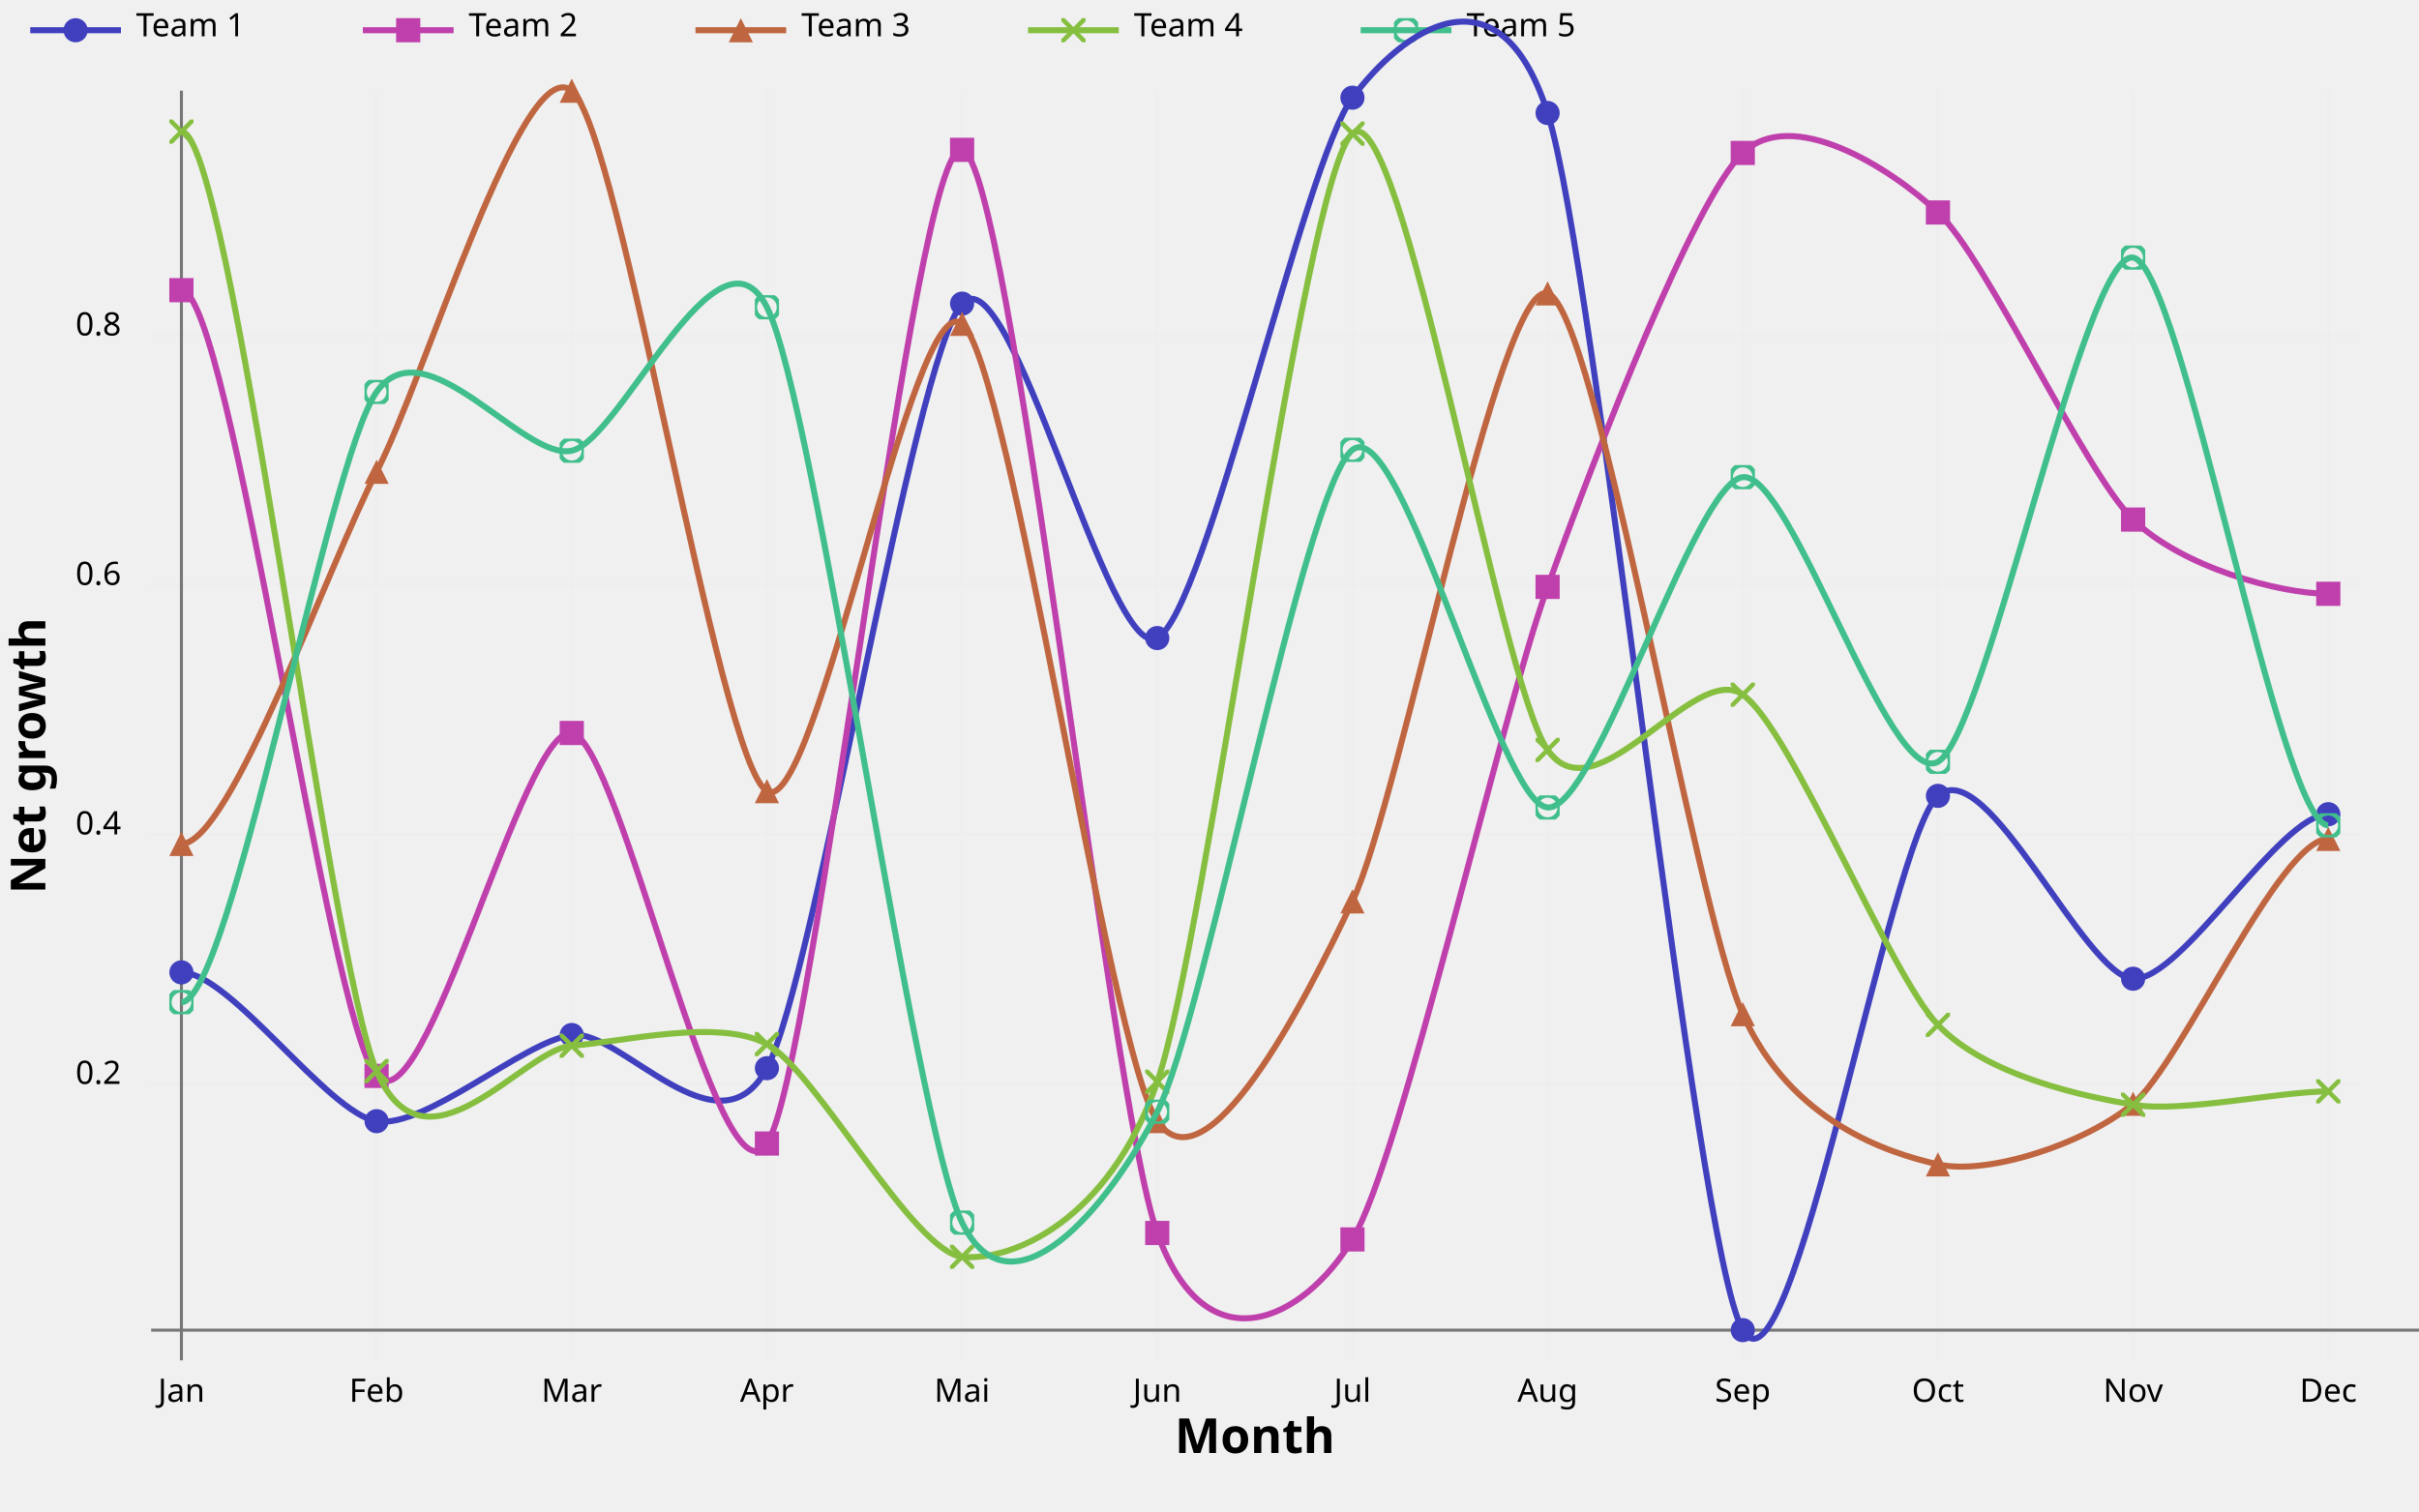
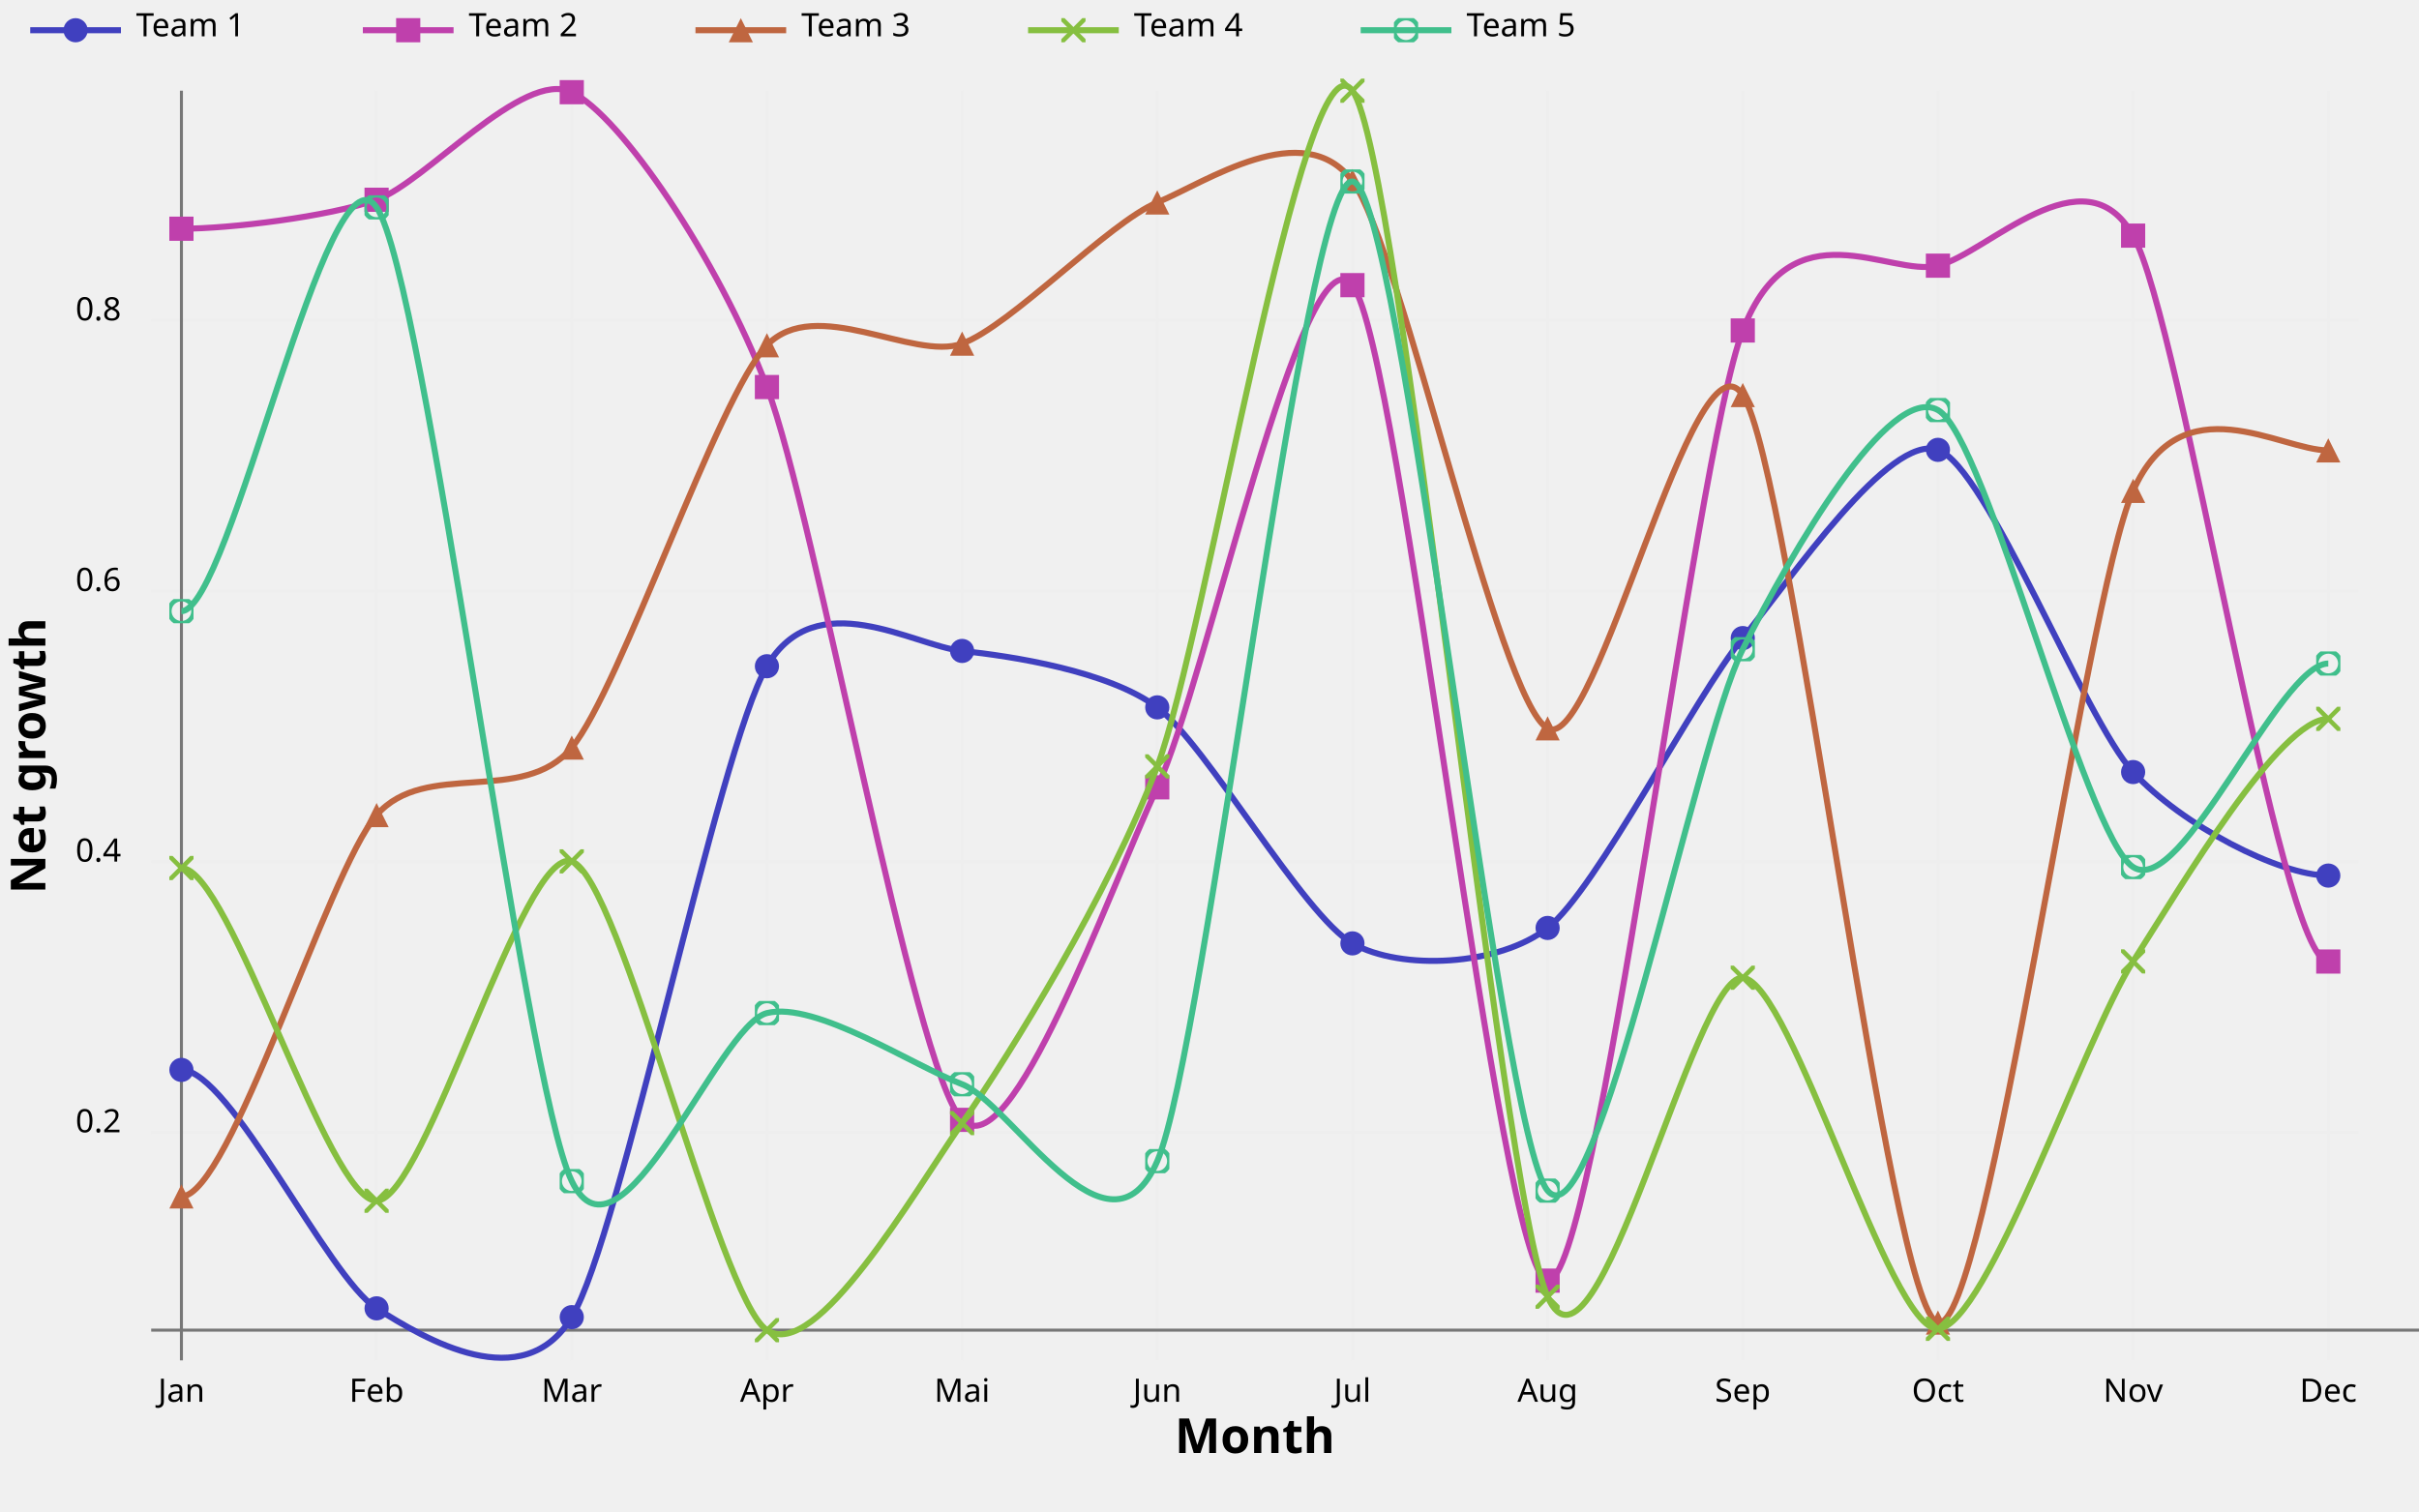
<svg xmlns="http://www.w3.org/2000/svg" varsion="1.1" width="800" height="500">
-   <style>text { font-size: 8pt; font-family: sans-serif }  .axislegend { font-size: 12pt; font-weight: bold } .hovercircle {z-index:0; cursor:pointer; } .value {z-index: 1; display:none; background-color: #fff; opacity: 0.7; } .hovercircle:hover + .value { display:block; }</style>
+   <style>text { font-size: 8pt; font-family: sans-serif }  .axislegend { font-size: 12pt; font-weight: bold } .hovercircle {z-index:0; cursor:pointer; } .value {z-index: 1; display:none; background-color: #fff; opacity: 0.7; } .hovercircle:hover + .value, .value:hover { display:block; }</style>
  <defs>
    <marker id="dot0" viewBox="0 0 8 8" refX="4" refY="4" markerWidth="4" markerHeight="4">
      <circle cx="4" cy="4" r="4" fill="#4040BF" />
    </marker>
    <marker id="dot1" viewBox="0 0 8 8" refX="4" refY="4" markerWidth="4" markerHeight="4">
      <rect x="0" y="0" width="8" height="10" fill="#BF40AC" />
    </marker>
    <marker id="dot2" viewBox="0 0 8 8" refX="4" refY="4" markerWidth="4" markerHeight="4">
      <polygon points="0,8 4,0 8,8" fill="#BF6640" />
    </marker>
    <marker id="dot3" viewBox="0 0 8 8" refX="4" refY="4" markerWidth="4" markerHeight="4">
      <line x1="0" y1="0" x2="8" y2="8" stroke="#86BF40" stroke-width="1.5" />
      <line x1="0" y1="8" x2="8" y2="0" stroke="#86BF40" stroke-width="1.5" />
    </marker>
    <marker id="dot4" viewBox="0 0 8 8" refX="4" refY="4" markerWidth="4" markerHeight="4">
      <circle cx="4" cy="4" r="4" stroke="#40BF8C" stroke-width="1.5" fill="none" />
    </marker>
  </defs>
  <polyline points="10,10 25,10 40,10" fill="none" stroke="#4040BF" stroke-width="2" marker-mid="url(#dot0)" />
  <text x="45" y="12" alignment-baseline="middle">Team 1</text>
  <polyline points="120,10 135,10 150,10" fill="none" stroke="#BF40AC" stroke-width="2" marker-mid="url(#dot1)" />
  <text x="155" y="12" alignment-baseline="middle">Team 2</text>
  <polyline points="230,10 245,10 260,10" fill="none" stroke="#BF6640" stroke-width="2" marker-mid="url(#dot2)" />
  <text x="265" y="12" alignment-baseline="middle">Team 3</text>
  <polyline points="340,10 355,10 370,10" fill="none" stroke="#86BF40" stroke-width="2" marker-mid="url(#dot3)" />
  <text x="375" y="12" alignment-baseline="middle">Team 4</text>
  <polyline points="450,10 465,10 480,10" fill="none" stroke="#40BF8C" stroke-width="2" marker-mid="url(#dot4)" />
  <text x="485" y="12" alignment-baseline="middle">Team 5</text>
-   <line x1="50" x2="780" y1="358.545" y2="358.545" stroke="#eee" stroke-width="1" />
-   <text x="25" y="358.545">0.2</text>
-   <line x1="50" x2="780" y1="276.017" y2="276.017" stroke="#eee" stroke-width="1" />
-   <text x="25" y="276.017">0.4</text>
-   <line x1="50" x2="780" y1="193.488" y2="193.488" stroke="#eee" stroke-width="1" />
-   <text x="25" y="193.488">0.6</text>
-   <line x1="50" x2="780" y1="110.96" y2="110.96" stroke="#eee" stroke-width="1" />
-   <text x="25" y="110.96">0.8</text>
+   <line x1="50" x2="780" y1="374.554" y2="374.554" stroke="#eee" stroke-width="1" />
+   <text x="25" y="374.554">0.2</text>
+   <line x1="50" x2="780" y1="285.025" y2="285.025" stroke="#eee" stroke-width="1" />
+   <text x="25" y="285.025">0.4</text>
+   <line x1="50" x2="780" y1="195.495" y2="195.495" stroke="#eee" stroke-width="1" />
+   <text x="25" y="195.495">0.6</text>
+   <line x1="50" x2="780" y1="105.966" y2="105.966" stroke="#eee" stroke-width="1" />
+   <text x="25" y="105.966">0.8</text>
  <line x1="60" x2="60" y1="30" y2="450" stroke="#eee" stroke-width="1" />
  <text x="60" y="460" dominant-baseline="middle" text-anchor="middle">Jan</text>
  <line x1="124.545" x2="124.545" y1="30" y2="450" stroke="#eee" stroke-width="1" />
  <text x="124.545" y="460" dominant-baseline="middle" text-anchor="middle">Feb</text>
  <line x1="189.091" x2="189.091" y1="30" y2="450" stroke="#eee" stroke-width="1" />
  <text x="189.091" y="460" dominant-baseline="middle" text-anchor="middle">Mar</text>
  <line x1="253.636" x2="253.636" y1="30" y2="450" stroke="#eee" stroke-width="1" />
  <text x="253.636" y="460" dominant-baseline="middle" text-anchor="middle">Apr</text>
  <line x1="318.182" x2="318.182" y1="30" y2="450" stroke="#eee" stroke-width="1" />
  <text x="318.182" y="460" dominant-baseline="middle" text-anchor="middle">Mai</text>
  <line x1="382.727" x2="382.727" y1="30" y2="450" stroke="#eee" stroke-width="1" />
  <text x="382.727" y="460" dominant-baseline="middle" text-anchor="middle">Jun</text>
  <line x1="447.273" x2="447.273" y1="30" y2="450" stroke="#eee" stroke-width="1" />
  <text x="447.273" y="460" dominant-baseline="middle" text-anchor="middle">Jul</text>
  <line x1="511.818" x2="511.818" y1="30" y2="450" stroke="#eee" stroke-width="1" />
  <text x="511.818" y="460" dominant-baseline="middle" text-anchor="middle">Aug</text>
  <line x1="576.364" x2="576.364" y1="30" y2="450" stroke="#eee" stroke-width="1" />
  <text x="576.364" y="460" dominant-baseline="middle" text-anchor="middle">Sep</text>
  <line x1="640.909" x2="640.909" y1="30" y2="450" stroke="#eee" stroke-width="1" />
  <text x="640.909" y="460" dominant-baseline="middle" text-anchor="middle">Oct</text>
  <line x1="705.455" x2="705.455" y1="30" y2="450" stroke="#eee" stroke-width="1" />
  <text x="705.455" y="460" dominant-baseline="middle" text-anchor="middle">Nov</text>
  <line x1="770" x2="770" y1="30" y2="450" stroke="#eee" stroke-width="1" />
  <text x="770" y="460" dominant-baseline="middle" text-anchor="middle">Dec</text>
  <line x1="50" x2="800" y1="440" y2="440" stroke="#777" stroke-width="1" />
  <text x="415" y="475" class="axislegend" dominant-baseline="middle" text-anchor="middle">Month</text>
  <line x1="60" x2="60" y1="30" y2="450" stroke="#777" stroke-width="1" />
  <text x="15" y="250" transform="rotate(270, 15, 250)" class="axislegend" text-anchor="middle" alignment-baseline="middle">Net growth</text>
-   <path d="M60 321.655 C 76.136 321.655, 108.409 368.293, 124.545 370.883 S 172.955 344.561, 189.091 342.369 S 237.5 383.587, 253.636 353.345 S 302.045 118.223, 318.182 100.438 S 366.591 219.583, 382.727 211.067 S 431.136 54.021, 447.273 32.311 S 495.682 -13.575, 511.818 37.386 S 560.227 411.765, 576.364 440 S 624.773 277.796, 640.909 263.266 S 689.318 323.001, 705.455 323.759 S 753.864 269.332, 770 269.332 " fill="none" stroke="#4040BF" stroke-width="2" marker-start="url(#dot0)" marker-mid="url(#dot0)" marker-end="url(#dot0)" />
-   <path d="M60 95.981 C 76.136 95.981, 108.409 337.593, 124.545 355.904 S 172.955 239.673, 189.091 242.469 S 237.5 402.383, 253.636 378.269 S 302.045 45.861, 318.182 49.559 S 366.591 362.8, 382.727 407.855 S 431.136 436.714, 447.273 410.001 S 495.682 239.075, 511.818 194.149 S 560.227 66.075, 576.364 50.591 S 624.773 55.114, 640.909 70.274 S 689.318 156.098, 705.455 171.866 S 753.864 196.418, 770 196.418 " fill="none" stroke="#BF40AC" stroke-width="2" marker-start="url(#dot1)" marker-mid="url(#dot1)" marker-end="url(#dot1)" />
-   <path d="M60 279.153 C 76.136 279.153, 108.409 187.206, 124.545 156.062 S 172.955 16.795, 189.091 30 S 237.5 252.058, 253.636 261.698 S 302.045 93.48, 318.182 107.123 S 366.591 346.96, 382.727 370.841 S 431.136 332.399, 447.273 298.175 S 495.682 92.391, 511.818 97.054 S 560.227 299.465, 576.364 335.478 S 624.773 381.457, 640.909 385.16 S 689.318 378.563, 705.455 365.106 S 753.864 277.502, 770 277.502 " fill="none" stroke="#BF6640" stroke-width="2" marker-start="url(#dot2)" marker-mid="url(#dot2)" marker-end="url(#dot2)" />
-   <path d="M60 43.535 C 76.136 43.535, 108.409 316.497, 124.545 354.294 S 172.955 347.032, 189.091 345.918 S 237.5 336.654, 253.636 345.381 S 302.045 414.179, 318.182 415.737 S 366.591 404.286, 382.727 357.843 S 431.136 57.915, 447.273 44.195 S 495.682 224.88, 511.818 248.081 S 560.227 218.432, 576.364 229.801 S 624.773 322.072, 640.909 339.027 S 689.318 362.687, 705.455 365.436 S 753.864 361.021, 770 361.021 " fill="none" stroke="#86BF40" stroke-width="2" marker-start="url(#dot3)" marker-mid="url(#dot3)" marker-end="url(#dot3)" />
-   <path d="M60 331.517 C 76.136 331.517, 108.409 152.456, 124.545 129.653 S 172.955 152.59, 189.091 149.088 S 237.5 69.717, 253.636 101.634 S 302.045 371.166, 318.182 404.43 S 366.591 399.7, 382.727 367.747 S 431.136 161.38, 447.273 148.799 S 495.682 265.974, 511.818 267.103 S 560.227 159.724, 576.364 157.836 S 624.773 261.079, 640.909 252.001 S 689.318 82.586, 705.455 85.211 S 753.864 273.004, 770 273.004 " fill="none" stroke="#40BF8C" stroke-width="2" marker-start="url(#dot4)" marker-mid="url(#dot4)" marker-end="url(#dot4)" />
-   <circle class="hovercircle" cx="60" cy="321.655" r="15" fill="#fff" fill-opacity="0" />
-   <text style="paint-order:stroke fill" class="value" x="60" y="311.655" text-anchor="middle" alignment-baseline="middle" stroke="#fff" stroke-width="10" fill="#555">0.2894</text>
-   <circle class="hovercircle" cx="124.545" cy="370.883" r="15" fill="#fff" fill-opacity="0" />
-   <text style="paint-order:stroke fill" class="value" x="124.545" y="360.883" text-anchor="middle" alignment-baseline="middle" stroke="#fff" stroke-width="10" fill="#555">0.1701</text>
-   <circle class="hovercircle" cx="189.091" cy="342.369" r="15" fill="#fff" fill-opacity="0" />
-   <text style="paint-order:stroke fill" class="value" x="189.091" y="332.369" text-anchor="middle" alignment-baseline="middle" stroke="#fff" stroke-width="10" fill="#555">0.2392</text>
-   <circle class="hovercircle" cx="253.636" cy="353.345" r="15" fill="#fff" fill-opacity="0" />
-   <text style="paint-order:stroke fill" class="value" x="253.636" y="343.345" text-anchor="middle" alignment-baseline="middle" stroke="#fff" stroke-width="10" fill="#555">0.2126</text>
-   <circle class="hovercircle" cx="318.182" cy="100.438" r="15" fill="#fff" fill-opacity="0" />
-   <text style="paint-order:stroke fill" class="value" x="318.182" y="90.438" text-anchor="middle" alignment-baseline="middle" stroke="#fff" stroke-width="10" fill="#555">0.8255</text>
-   <circle class="hovercircle" cx="382.727" cy="211.067" r="15" fill="#fff" fill-opacity="0" />
-   <text style="paint-order:stroke fill" class="value" x="382.727" y="201.067" text-anchor="middle" alignment-baseline="middle" stroke="#fff" stroke-width="10" fill="#555">0.5574</text>
-   <circle class="hovercircle" cx="447.273" cy="32.311" r="15" fill="#fff" fill-opacity="0" />
-   <text style="paint-order:stroke fill" class="value" x="447.273" y="22.311" text-anchor="middle" alignment-baseline="middle" stroke="#fff" stroke-width="10" fill="#555">0.9906</text>
-   <circle class="hovercircle" cx="511.818" cy="37.386" r="15" fill="#fff" fill-opacity="0" />
-   <text style="paint-order:stroke fill" class="value" x="511.818" y="27.386" text-anchor="middle" alignment-baseline="middle" stroke="#fff" stroke-width="10" fill="#555">0.9783</text>
-   <circle class="hovercircle" cx="576.364" cy="440" r="15" fill="#fff" fill-opacity="0" />
-   <text style="paint-order:stroke fill" class="value" x="576.364" y="430" text-anchor="middle" alignment-baseline="middle" stroke="#fff" stroke-width="10" fill="#555">0.0026</text>
-   <circle class="hovercircle" cx="640.909" cy="263.266" r="15" fill="#fff" fill-opacity="0" />
-   <text style="paint-order:stroke fill" class="value" x="640.909" y="253.266" text-anchor="middle" alignment-baseline="middle" stroke="#fff" stroke-width="10" fill="#555">0.4309</text>
-   <circle class="hovercircle" cx="705.455" cy="323.759" r="15" fill="#fff" fill-opacity="0" />
-   <text style="paint-order:stroke fill" class="value" x="705.455" y="313.759" text-anchor="middle" alignment-baseline="middle" stroke="#fff" stroke-width="10" fill="#555">0.2843</text>
-   <circle class="hovercircle" cx="770" cy="269.332" r="15" fill="#fff" fill-opacity="0" />
-   <text style="paint-order:stroke fill" class="value" x="770" y="259.332" text-anchor="middle" alignment-baseline="middle" stroke="#fff" stroke-width="10" fill="#555">0.4162</text>
-   <circle class="hovercircle" cx="60" cy="95.981" r="15" fill="#fff" fill-opacity="0" />
-   <text style="paint-order:stroke fill" class="value" x="60" y="85.981" text-anchor="middle" alignment-baseline="middle" stroke="#fff" stroke-width="10" fill="#555">0.8363</text>
-   <circle class="hovercircle" cx="124.545" cy="355.904" r="15" fill="#fff" fill-opacity="0" />
-   <text style="paint-order:stroke fill" class="value" x="124.545" y="345.904" text-anchor="middle" alignment-baseline="middle" stroke="#fff" stroke-width="10" fill="#555">0.2064</text>
-   <circle class="hovercircle" cx="189.091" cy="242.469" r="15" fill="#fff" fill-opacity="0" />
-   <text style="paint-order:stroke fill" class="value" x="189.091" y="232.469" text-anchor="middle" alignment-baseline="middle" stroke="#fff" stroke-width="10" fill="#555">0.4813</text>
-   <circle class="hovercircle" cx="253.636" cy="378.269" r="15" fill="#fff" fill-opacity="0" />
-   <text style="paint-order:stroke fill" class="value" x="253.636" y="368.269" text-anchor="middle" alignment-baseline="middle" stroke="#fff" stroke-width="10" fill="#555">0.1522</text>
-   <circle class="hovercircle" cx="318.182" cy="49.559" r="15" fill="#fff" fill-opacity="0" />
-   <text style="paint-order:stroke fill" class="value" x="318.182" y="39.559" text-anchor="middle" alignment-baseline="middle" stroke="#fff" stroke-width="10" fill="#555">0.9488</text>
-   <circle class="hovercircle" cx="382.727" cy="407.855" r="15" fill="#fff" fill-opacity="0" />
-   <text style="paint-order:stroke fill" class="value" x="382.727" y="397.855" text-anchor="middle" alignment-baseline="middle" stroke="#fff" stroke-width="10" fill="#555">0.0805</text>
-   <circle class="hovercircle" cx="447.273" cy="410.001" r="15" fill="#fff" fill-opacity="0" />
-   <text style="paint-order:stroke fill" class="value" x="447.273" y="400.001" text-anchor="middle" alignment-baseline="middle" stroke="#fff" stroke-width="10" fill="#555">0.0753</text>
-   <circle class="hovercircle" cx="511.818" cy="194.149" r="15" fill="#fff" fill-opacity="0" />
-   <text style="paint-order:stroke fill" class="value" x="511.818" y="184.149" text-anchor="middle" alignment-baseline="middle" stroke="#fff" stroke-width="10" fill="#555">0.5984</text>
-   <circle class="hovercircle" cx="576.364" cy="50.591" r="15" fill="#fff" fill-opacity="0" />
-   <text style="paint-order:stroke fill" class="value" x="576.364" y="40.591" text-anchor="middle" alignment-baseline="middle" stroke="#fff" stroke-width="10" fill="#555">0.9463</text>
-   <circle class="hovercircle" cx="640.909" cy="70.274" r="15" fill="#fff" fill-opacity="0" />
-   <text style="paint-order:stroke fill" class="value" x="640.909" y="60.274" text-anchor="middle" alignment-baseline="middle" stroke="#fff" stroke-width="10" fill="#555">0.8986</text>
-   <circle class="hovercircle" cx="705.455" cy="171.866" r="15" fill="#fff" fill-opacity="0" />
-   <text style="paint-order:stroke fill" class="value" x="705.455" y="161.866" text-anchor="middle" alignment-baseline="middle" stroke="#fff" stroke-width="10" fill="#555">0.6524</text>
-   <circle class="hovercircle" cx="770" cy="196.418" r="15" fill="#fff" fill-opacity="0" />
-   <text style="paint-order:stroke fill" class="value" x="770" y="186.418" text-anchor="middle" alignment-baseline="middle" stroke="#fff" stroke-width="10" fill="#555">0.5929</text>
-   <circle class="hovercircle" cx="60" cy="279.153" r="15" fill="#fff" fill-opacity="0" />
-   <text style="paint-order:stroke fill" class="value" x="60" y="269.153" text-anchor="middle" alignment-baseline="middle" stroke="#fff" stroke-width="10" fill="#555">0.3924</text>
-   <circle class="hovercircle" cx="124.545" cy="156.062" r="15" fill="#fff" fill-opacity="0" />
-   <text style="paint-order:stroke fill" class="value" x="124.545" y="146.062" text-anchor="middle" alignment-baseline="middle" stroke="#fff" stroke-width="10" fill="#555">0.6907</text>
-   <circle class="hovercircle" cx="189.091" cy="30" r="15" fill="#fff" fill-opacity="0" />
-   <text style="paint-order:stroke fill" class="value" x="189.091" y="20" text-anchor="middle" alignment-baseline="middle" stroke="#fff" stroke-width="10" fill="#555">0.9962</text>
-   <circle class="hovercircle" cx="253.636" cy="261.698" r="15" fill="#fff" fill-opacity="0" />
-   <text style="paint-order:stroke fill" class="value" x="253.636" y="251.698" text-anchor="middle" alignment-baseline="middle" stroke="#fff" stroke-width="10" fill="#555">0.4347</text>
-   <circle class="hovercircle" cx="318.182" cy="107.123" r="15" fill="#fff" fill-opacity="0" />
-   <text style="paint-order:stroke fill" class="value" x="318.182" y="97.123" text-anchor="middle" alignment-baseline="middle" stroke="#fff" stroke-width="10" fill="#555">0.8093</text>
-   <circle class="hovercircle" cx="382.727" cy="370.841" r="15" fill="#fff" fill-opacity="0" />
-   <text style="paint-order:stroke fill" class="value" x="382.727" y="360.841" text-anchor="middle" alignment-baseline="middle" stroke="#fff" stroke-width="10" fill="#555">0.1702</text>
-   <circle class="hovercircle" cx="447.273" cy="298.175" r="15" fill="#fff" fill-opacity="0" />
-   <text style="paint-order:stroke fill" class="value" x="447.273" y="288.175" text-anchor="middle" alignment-baseline="middle" stroke="#fff" stroke-width="10" fill="#555">0.3463</text>
-   <circle class="hovercircle" cx="511.818" cy="97.054" r="15" fill="#fff" fill-opacity="0" />
-   <text style="paint-order:stroke fill" class="value" x="511.818" y="87.054" text-anchor="middle" alignment-baseline="middle" stroke="#fff" stroke-width="10" fill="#555">0.8337</text>
-   <circle class="hovercircle" cx="576.364" cy="335.478" r="15" fill="#fff" fill-opacity="0" />
-   <text style="paint-order:stroke fill" class="value" x="576.364" y="325.478" text-anchor="middle" alignment-baseline="middle" stroke="#fff" stroke-width="10" fill="#555">0.2559</text>
-   <circle class="hovercircle" cx="640.909" cy="385.16" r="15" fill="#fff" fill-opacity="0" />
-   <text style="paint-order:stroke fill" class="value" x="640.909" y="375.16" text-anchor="middle" alignment-baseline="middle" stroke="#fff" stroke-width="10" fill="#555">0.1355</text>
-   <circle class="hovercircle" cx="705.455" cy="365.106" r="15" fill="#fff" fill-opacity="0" />
-   <text style="paint-order:stroke fill" class="value" x="705.455" y="355.106" text-anchor="middle" alignment-baseline="middle" stroke="#fff" stroke-width="10" fill="#555">0.1841</text>
-   <circle class="hovercircle" cx="770" cy="277.502" r="15" fill="#fff" fill-opacity="0" />
-   <text style="paint-order:stroke fill" class="value" x="770" y="267.502" text-anchor="middle" alignment-baseline="middle" stroke="#fff" stroke-width="10" fill="#555">0.3964</text>
-   <circle class="hovercircle" cx="60" cy="43.535" r="15" fill="#fff" fill-opacity="0" />
-   <text style="paint-order:stroke fill" class="value" x="60" y="33.535" text-anchor="middle" alignment-baseline="middle" stroke="#fff" stroke-width="10" fill="#555">0.9634</text>
-   <circle class="hovercircle" cx="124.545" cy="354.294" r="15" fill="#fff" fill-opacity="0" />
-   <text style="paint-order:stroke fill" class="value" x="124.545" y="344.294" text-anchor="middle" alignment-baseline="middle" stroke="#fff" stroke-width="10" fill="#555">0.2103</text>
-   <circle class="hovercircle" cx="189.091" cy="345.918" r="15" fill="#fff" fill-opacity="0" />
-   <text style="paint-order:stroke fill" class="value" x="189.091" y="335.918" text-anchor="middle" alignment-baseline="middle" stroke="#fff" stroke-width="10" fill="#555">0.2306</text>
-   <circle class="hovercircle" cx="253.636" cy="345.381" r="15" fill="#fff" fill-opacity="0" />
-   <text style="paint-order:stroke fill" class="value" x="253.636" y="335.381" text-anchor="middle" alignment-baseline="middle" stroke="#fff" stroke-width="10" fill="#555">0.2319</text>
-   <circle class="hovercircle" cx="318.182" cy="415.737" r="15" fill="#fff" fill-opacity="0" />
-   <text style="paint-order:stroke fill" class="value" x="318.182" y="405.737" text-anchor="middle" alignment-baseline="middle" stroke="#fff" stroke-width="10" fill="#555">0.0614</text>
-   <circle class="hovercircle" cx="382.727" cy="357.843" r="15" fill="#fff" fill-opacity="0" />
-   <text style="paint-order:stroke fill" class="value" x="382.727" y="347.843" text-anchor="middle" alignment-baseline="middle" stroke="#fff" stroke-width="10" fill="#555">0.2017</text>
-   <circle class="hovercircle" cx="447.273" cy="44.195" r="15" fill="#fff" fill-opacity="0" />
-   <text style="paint-order:stroke fill" class="value" x="447.273" y="34.195" text-anchor="middle" alignment-baseline="middle" stroke="#fff" stroke-width="10" fill="#555">0.9618</text>
-   <circle class="hovercircle" cx="511.818" cy="248.081" r="15" fill="#fff" fill-opacity="0" />
-   <text style="paint-order:stroke fill" class="value" x="511.818" y="238.081" text-anchor="middle" alignment-baseline="middle" stroke="#fff" stroke-width="10" fill="#555">0.4677</text>
-   <circle class="hovercircle" cx="576.364" cy="229.801" r="15" fill="#fff" fill-opacity="0" />
-   <text style="paint-order:stroke fill" class="value" x="576.364" y="219.801" text-anchor="middle" alignment-baseline="middle" stroke="#fff" stroke-width="10" fill="#555">0.512</text>
-   <circle class="hovercircle" cx="640.909" cy="339.027" r="15" fill="#fff" fill-opacity="0" />
-   <text style="paint-order:stroke fill" class="value" x="640.909" y="329.027" text-anchor="middle" alignment-baseline="middle" stroke="#fff" stroke-width="10" fill="#555">0.2473</text>
-   <circle class="hovercircle" cx="705.455" cy="365.436" r="15" fill="#fff" fill-opacity="0" />
-   <text style="paint-order:stroke fill" class="value" x="705.455" y="355.436" text-anchor="middle" alignment-baseline="middle" stroke="#fff" stroke-width="10" fill="#555">0.1833</text>
-   <circle class="hovercircle" cx="770" cy="361.021" r="15" fill="#fff" fill-opacity="0" />
-   <text style="paint-order:stroke fill" class="value" x="770" y="351.021" text-anchor="middle" alignment-baseline="middle" stroke="#fff" stroke-width="10" fill="#555">0.194</text>
-   <circle class="hovercircle" cx="60" cy="331.517" r="15" fill="#fff" fill-opacity="0" />
-   <text style="paint-order:stroke fill" class="value" x="60" y="321.517" text-anchor="middle" alignment-baseline="middle" stroke="#fff" stroke-width="10" fill="#555">0.2655</text>
-   <circle class="hovercircle" cx="124.545" cy="129.653" r="15" fill="#fff" fill-opacity="0" />
-   <text style="paint-order:stroke fill" class="value" x="124.545" y="119.653" text-anchor="middle" alignment-baseline="middle" stroke="#fff" stroke-width="10" fill="#555">0.7547</text>
-   <circle class="hovercircle" cx="189.091" cy="149.088" r="15" fill="#fff" fill-opacity="0" />
-   <text style="paint-order:stroke fill" class="value" x="189.091" y="139.088" text-anchor="middle" alignment-baseline="middle" stroke="#fff" stroke-width="10" fill="#555">0.7076</text>
-   <circle class="hovercircle" cx="253.636" cy="101.634" r="15" fill="#fff" fill-opacity="0" />
-   <text style="paint-order:stroke fill" class="value" x="253.636" y="91.634" text-anchor="middle" alignment-baseline="middle" stroke="#fff" stroke-width="10" fill="#555">0.8226</text>
-   <circle class="hovercircle" cx="318.182" cy="404.43" r="15" fill="#fff" fill-opacity="0" />
-   <text style="paint-order:stroke fill" class="value" x="318.182" y="394.43" text-anchor="middle" alignment-baseline="middle" stroke="#fff" stroke-width="10" fill="#555">0.0888</text>
-   <circle class="hovercircle" cx="382.727" cy="367.747" r="15" fill="#fff" fill-opacity="0" />
-   <text style="paint-order:stroke fill" class="value" x="382.727" y="357.747" text-anchor="middle" alignment-baseline="middle" stroke="#fff" stroke-width="10" fill="#555">0.1777</text>
-   <circle class="hovercircle" cx="447.273" cy="148.799" r="15" fill="#fff" fill-opacity="0" />
-   <text style="paint-order:stroke fill" class="value" x="447.273" y="138.799" text-anchor="middle" alignment-baseline="middle" stroke="#fff" stroke-width="10" fill="#555">0.7083</text>
-   <circle class="hovercircle" cx="511.818" cy="267.103" r="15" fill="#fff" fill-opacity="0" />
-   <text style="paint-order:stroke fill" class="value" x="511.818" y="257.103" text-anchor="middle" alignment-baseline="middle" stroke="#fff" stroke-width="10" fill="#555">0.4216</text>
-   <circle class="hovercircle" cx="576.364" cy="157.836" r="15" fill="#fff" fill-opacity="0" />
-   <text style="paint-order:stroke fill" class="value" x="576.364" y="147.836" text-anchor="middle" alignment-baseline="middle" stroke="#fff" stroke-width="10" fill="#555">0.6864</text>
-   <circle class="hovercircle" cx="640.909" cy="252.001" r="15" fill="#fff" fill-opacity="0" />
-   <text style="paint-order:stroke fill" class="value" x="640.909" y="242.001" text-anchor="middle" alignment-baseline="middle" stroke="#fff" stroke-width="10" fill="#555">0.4582</text>
-   <circle class="hovercircle" cx="705.455" cy="85.211" r="15" fill="#fff" fill-opacity="0" />
-   <text style="paint-order:stroke fill" class="value" x="705.455" y="75.211" text-anchor="middle" alignment-baseline="middle" stroke="#fff" stroke-width="10" fill="#555">0.8624</text>
-   <circle class="hovercircle" cx="770" cy="273.004" r="15" fill="#fff" fill-opacity="0" />
-   <text style="paint-order:stroke fill" class="value" x="770" y="263.004" text-anchor="middle" alignment-baseline="middle" stroke="#fff" stroke-width="10" fill="#555">0.4073</text>
+   <path d="M60 353.917 C 76.136 353.917, 108.409 422.57, 124.545 432.793 S 172.955 462.254, 189.091 435.703 S 237.5 247.931, 253.636 220.384 S 302.045 213.625, 318.182 215.326 S 366.591 221.901, 382.727 233.993 S 431.136 302.942, 447.273 312.062 S 495.682 319.583, 511.818 306.959 S 560.227 230.842, 576.364 211.073 S 624.773 143.266, 640.909 148.806 S 689.318 237.787, 705.455 255.39 S 753.864 289.635, 770 289.635 " fill="none" stroke="#4040BF" stroke-width="2" marker-start="url(#dot0)" marker-mid="url(#dot0)" marker-end="url(#dot0)" />
+   <path d="M60 75.66 C 76.136 75.66, 108.409 71.726, 124.545 66.08 S 172.955 22.748, 189.091 30.492 S 237.5 85.542, 253.636 128.035 S 302.045 353.884, 318.182 370.436 S 366.591 294.962, 382.727 260.449 S 431.136 73.931, 447.273 94.327 S 495.682 421.742, 511.818 423.616 S 560.227 151.29, 576.364 109.323 S 624.773 91.803, 640.909 87.881 S 689.318 49.17, 705.455 77.943 S 753.864 318.061, 770 318.061 " fill="none" stroke="#BF40AC" stroke-width="2" marker-start="url(#dot1)" marker-mid="url(#dot1)" marker-end="url(#dot1)" />
+   <path d="M60 395.772 C 76.136 395.772, 108.409 288.186, 124.545 269.626 S 172.955 266.716, 189.091 247.288 S 237.5 130.905, 253.636 114.202 S 302.045 119.569, 318.182 113.665 S 366.591 73.696, 382.727 66.976 S 431.136 38.158, 447.273 59.903 S 495.682 232.085, 511.818 240.931 S 560.227 106.106, 576.364 130.676 S 624.773 433.531, 640.909 437.493 S 689.318 198.433, 705.455 162.369 S 753.864 148.985, 770 148.985 " fill="none" stroke="#BF6640" stroke-width="2" marker-start="url(#dot2)" marker-mid="url(#dot2)" marker-end="url(#dot2)" />
+   <path d="M60 287.129 C 76.136 287.129, 108.409 397.479, 124.545 397.205 S 172.955 279.586, 189.091 284.935 S 237.5 429.178, 253.636 440 S 302.045 394.821, 318.182 371.51 S 366.591 296.199, 382.727 253.51 S 431.136 8.071, 447.273 30 S 495.682 392.264, 511.818 428.943 S 560.227 322.107, 576.364 323.433 S 624.773 440.229, 640.909 439.552 S 689.318 343.235, 705.455 318.016 S 753.864 237.798, 770 237.798 " fill="none" stroke="#86BF40" stroke-width="2" marker-start="url(#dot3)" marker-mid="url(#dot3)" marker-end="url(#dot3)" />
+   <path d="M60 202.165 C 76.136 202.165, 108.409 45.019, 124.545 68.587 S 172.955 357.398, 189.091 390.714 S 237.5 339.123, 253.636 335.116 S 302.045 352.541, 318.182 358.663 S 366.591 421.417, 382.727 384.089 S 431.136 58.817, 447.273 60.037 S 495.682 374.509, 511.818 393.848 S 560.227 247.019, 576.364 214.744 S 624.773 126.636, 640.909 135.645 S 689.318 276.335, 705.455 286.815 S 753.864 219.489, 770 219.489 " fill="none" stroke="#40BF8C" stroke-width="2" marker-start="url(#dot4)" marker-mid="url(#dot4)" marker-end="url(#dot4)" />
+   <circle class="hovercircle" cx="60" cy="353.917" r="15" fill="#fff" fill-opacity="0" />
+   <text style="paint-order:stroke fill" class="value" x="60" y="343.917" text-anchor="middle" alignment-baseline="middle" stroke="#fff" stroke-width="10" fill="#555">0.2461</text>
+   <circle class="hovercircle" cx="124.545" cy="432.793" r="15" fill="#fff" fill-opacity="0" />
+   <text style="paint-order:stroke fill" class="value" x="124.545" y="422.793" text-anchor="middle" alignment-baseline="middle" stroke="#fff" stroke-width="10" fill="#555">0.0699</text>
+   <circle class="hovercircle" cx="189.091" cy="435.703" r="15" fill="#fff" fill-opacity="0" />
+   <text style="paint-order:stroke fill" class="value" x="189.091" y="425.703" text-anchor="middle" alignment-baseline="middle" stroke="#fff" stroke-width="10" fill="#555">0.0634</text>
+   <circle class="hovercircle" cx="253.636" cy="220.384" r="15" fill="#fff" fill-opacity="0" />
+   <text style="paint-order:stroke fill" class="value" x="253.636" y="210.384" text-anchor="middle" alignment-baseline="middle" stroke="#fff" stroke-width="10" fill="#555">0.5444</text>
+   <circle class="hovercircle" cx="318.182" cy="215.326" r="15" fill="#fff" fill-opacity="0" />
+   <text style="paint-order:stroke fill" class="value" x="318.182" y="205.326" text-anchor="middle" alignment-baseline="middle" stroke="#fff" stroke-width="10" fill="#555">0.5557</text>
+   <circle class="hovercircle" cx="382.727" cy="233.993" r="15" fill="#fff" fill-opacity="0" />
+   <text style="paint-order:stroke fill" class="value" x="382.727" y="223.993" text-anchor="middle" alignment-baseline="middle" stroke="#fff" stroke-width="10" fill="#555">0.514</text>
+   <circle class="hovercircle" cx="447.273" cy="312.062" r="15" fill="#fff" fill-opacity="0" />
+   <text style="paint-order:stroke fill" class="value" x="447.273" y="302.062" text-anchor="middle" alignment-baseline="middle" stroke="#fff" stroke-width="10" fill="#555">0.3396</text>
+   <circle class="hovercircle" cx="511.818" cy="306.959" r="15" fill="#fff" fill-opacity="0" />
+   <text style="paint-order:stroke fill" class="value" x="511.818" y="296.959" text-anchor="middle" alignment-baseline="middle" stroke="#fff" stroke-width="10" fill="#555">0.351</text>
+   <circle class="hovercircle" cx="576.364" cy="211.073" r="15" fill="#fff" fill-opacity="0" />
+   <text style="paint-order:stroke fill" class="value" x="576.364" y="201.073" text-anchor="middle" alignment-baseline="middle" stroke="#fff" stroke-width="10" fill="#555">0.5652</text>
+   <circle class="hovercircle" cx="640.909" cy="148.806" r="15" fill="#fff" fill-opacity="0" />
+   <text style="paint-order:stroke fill" class="value" x="640.909" y="138.806" text-anchor="middle" alignment-baseline="middle" stroke="#fff" stroke-width="10" fill="#555">0.7043</text>
+   <circle class="hovercircle" cx="705.455" cy="255.39" r="15" fill="#fff" fill-opacity="0" />
+   <text style="paint-order:stroke fill" class="value" x="705.455" y="245.39" text-anchor="middle" alignment-baseline="middle" stroke="#fff" stroke-width="10" fill="#555">0.4662</text>
+   <circle class="hovercircle" cx="770" cy="289.635" r="15" fill="#fff" fill-opacity="0" />
+   <text style="paint-order:stroke fill" class="value" x="770" y="279.635" text-anchor="middle" alignment-baseline="middle" stroke="#fff" stroke-width="10" fill="#555">0.3897</text>
+   <circle class="hovercircle" cx="60" cy="75.66" r="15" fill="#fff" fill-opacity="0" />
+   <text style="paint-order:stroke fill" class="value" x="60" y="65.66" text-anchor="middle" alignment-baseline="middle" stroke="#fff" stroke-width="10" fill="#555">0.8677</text>
+   <circle class="hovercircle" cx="124.545" cy="66.08" r="15" fill="#fff" fill-opacity="0" />
+   <text style="paint-order:stroke fill" class="value" x="124.545" y="56.08" text-anchor="middle" alignment-baseline="middle" stroke="#fff" stroke-width="10" fill="#555">0.8891</text>
+   <circle class="hovercircle" cx="189.091" cy="30.492" r="15" fill="#fff" fill-opacity="0" />
+   <text style="paint-order:stroke fill" class="value" x="189.091" y="20.492" text-anchor="middle" alignment-baseline="middle" stroke="#fff" stroke-width="10" fill="#555">0.9686</text>
+   <circle class="hovercircle" cx="253.636" cy="128.035" r="15" fill="#fff" fill-opacity="0" />
+   <text style="paint-order:stroke fill" class="value" x="253.636" y="118.035" text-anchor="middle" alignment-baseline="middle" stroke="#fff" stroke-width="10" fill="#555">0.7507</text>
+   <circle class="hovercircle" cx="318.182" cy="370.436" r="15" fill="#fff" fill-opacity="0" />
+   <text style="paint-order:stroke fill" class="value" x="318.182" y="360.436" text-anchor="middle" alignment-baseline="middle" stroke="#fff" stroke-width="10" fill="#555">0.2092</text>
+   <circle class="hovercircle" cx="382.727" cy="260.449" r="15" fill="#fff" fill-opacity="0" />
+   <text style="paint-order:stroke fill" class="value" x="382.727" y="250.449" text-anchor="middle" alignment-baseline="middle" stroke="#fff" stroke-width="10" fill="#555">0.4549</text>
+   <circle class="hovercircle" cx="447.273" cy="94.327" r="15" fill="#fff" fill-opacity="0" />
+   <text style="paint-order:stroke fill" class="value" x="447.273" y="84.327" text-anchor="middle" alignment-baseline="middle" stroke="#fff" stroke-width="10" fill="#555">0.826</text>
+   <circle class="hovercircle" cx="511.818" cy="423.616" r="15" fill="#fff" fill-opacity="0" />
+   <text style="paint-order:stroke fill" class="value" x="511.818" y="413.616" text-anchor="middle" alignment-baseline="middle" stroke="#fff" stroke-width="10" fill="#555">0.0904</text>
+   <circle class="hovercircle" cx="576.364" cy="109.323" r="15" fill="#fff" fill-opacity="0" />
+   <text style="paint-order:stroke fill" class="value" x="576.364" y="99.323" text-anchor="middle" alignment-baseline="middle" stroke="#fff" stroke-width="10" fill="#555">0.7925</text>
+   <circle class="hovercircle" cx="640.909" cy="87.881" r="15" fill="#fff" fill-opacity="0" />
+   <text style="paint-order:stroke fill" class="value" x="640.909" y="77.881" text-anchor="middle" alignment-baseline="middle" stroke="#fff" stroke-width="10" fill="#555">0.8404</text>
+   <circle class="hovercircle" cx="705.455" cy="77.943" r="15" fill="#fff" fill-opacity="0" />
+   <text style="paint-order:stroke fill" class="value" x="705.455" y="67.943" text-anchor="middle" alignment-baseline="middle" stroke="#fff" stroke-width="10" fill="#555">0.8626</text>
+   <circle class="hovercircle" cx="770" cy="318.061" r="15" fill="#fff" fill-opacity="0" />
+   <text style="paint-order:stroke fill" class="value" x="770" y="308.061" text-anchor="middle" alignment-baseline="middle" stroke="#fff" stroke-width="10" fill="#555">0.3262</text>
+   <circle class="hovercircle" cx="60" cy="395.772" r="15" fill="#fff" fill-opacity="0" />
+   <text style="paint-order:stroke fill" class="value" x="60" y="385.772" text-anchor="middle" alignment-baseline="middle" stroke="#fff" stroke-width="10" fill="#555">0.1526</text>
+   <circle class="hovercircle" cx="124.545" cy="269.626" r="15" fill="#fff" fill-opacity="0" />
+   <text style="paint-order:stroke fill" class="value" x="124.545" y="259.626" text-anchor="middle" alignment-baseline="middle" stroke="#fff" stroke-width="10" fill="#555">0.4344</text>
+   <circle class="hovercircle" cx="189.091" cy="247.288" r="15" fill="#fff" fill-opacity="0" />
+   <text style="paint-order:stroke fill" class="value" x="189.091" y="237.288" text-anchor="middle" alignment-baseline="middle" stroke="#fff" stroke-width="10" fill="#555">0.4843</text>
+   <circle class="hovercircle" cx="253.636" cy="114.202" r="15" fill="#fff" fill-opacity="0" />
+   <text style="paint-order:stroke fill" class="value" x="253.636" y="104.202" text-anchor="middle" alignment-baseline="middle" stroke="#fff" stroke-width="10" fill="#555">0.7816</text>
+   <circle class="hovercircle" cx="318.182" cy="113.665" r="15" fill="#fff" fill-opacity="0" />
+   <text style="paint-order:stroke fill" class="value" x="318.182" y="103.665" text-anchor="middle" alignment-baseline="middle" stroke="#fff" stroke-width="10" fill="#555">0.7828</text>
+   <circle class="hovercircle" cx="382.727" cy="66.976" r="15" fill="#fff" fill-opacity="0" />
+   <text style="paint-order:stroke fill" class="value" x="382.727" y="56.976" text-anchor="middle" alignment-baseline="middle" stroke="#fff" stroke-width="10" fill="#555">0.8871</text>
+   <circle class="hovercircle" cx="447.273" cy="59.903" r="15" fill="#fff" fill-opacity="0" />
+   <text style="paint-order:stroke fill" class="value" x="447.273" y="49.903" text-anchor="middle" alignment-baseline="middle" stroke="#fff" stroke-width="10" fill="#555">0.9029</text>
+   <circle class="hovercircle" cx="511.818" cy="240.931" r="15" fill="#fff" fill-opacity="0" />
+   <text style="paint-order:stroke fill" class="value" x="511.818" y="230.931" text-anchor="middle" alignment-baseline="middle" stroke="#fff" stroke-width="10" fill="#555">0.4985</text>
+   <circle class="hovercircle" cx="576.364" cy="130.676" r="15" fill="#fff" fill-opacity="0" />
+   <text style="paint-order:stroke fill" class="value" x="576.364" y="120.676" text-anchor="middle" alignment-baseline="middle" stroke="#fff" stroke-width="10" fill="#555">0.7448</text>
+   <circle class="hovercircle" cx="640.909" cy="437.493" r="15" fill="#fff" fill-opacity="0" />
+   <text style="paint-order:stroke fill" class="value" x="640.909" y="427.493" text-anchor="middle" alignment-baseline="middle" stroke="#fff" stroke-width="10" fill="#555">0.0594</text>
+   <circle class="hovercircle" cx="705.455" cy="162.369" r="15" fill="#fff" fill-opacity="0" />
+   <text style="paint-order:stroke fill" class="value" x="705.455" y="152.369" text-anchor="middle" alignment-baseline="middle" stroke="#fff" stroke-width="10" fill="#555">0.674</text>
+   <circle class="hovercircle" cx="770" cy="148.985" r="15" fill="#fff" fill-opacity="0" />
+   <text style="paint-order:stroke fill" class="value" x="770" y="138.985" text-anchor="middle" alignment-baseline="middle" stroke="#fff" stroke-width="10" fill="#555">0.7039</text>
+   <circle class="hovercircle" cx="60" cy="287.129" r="15" fill="#fff" fill-opacity="0" />
+   <text style="paint-order:stroke fill" class="value" x="60" y="277.129" text-anchor="middle" alignment-baseline="middle" stroke="#fff" stroke-width="10" fill="#555">0.3953</text>
+   <circle class="hovercircle" cx="124.545" cy="397.205" r="15" fill="#fff" fill-opacity="0" />
+   <text style="paint-order:stroke fill" class="value" x="124.545" y="387.205" text-anchor="middle" alignment-baseline="middle" stroke="#fff" stroke-width="10" fill="#555">0.1494</text>
+   <circle class="hovercircle" cx="189.091" cy="284.935" r="15" fill="#fff" fill-opacity="0" />
+   <text style="paint-order:stroke fill" class="value" x="189.091" y="274.935" text-anchor="middle" alignment-baseline="middle" stroke="#fff" stroke-width="10" fill="#555">0.4002</text>
+   <circle class="hovercircle" cx="253.636" cy="440" r="15" fill="#fff" fill-opacity="0" />
+   <text style="paint-order:stroke fill" class="value" x="253.636" y="430" text-anchor="middle" alignment-baseline="middle" stroke="#fff" stroke-width="10" fill="#555">0.0538</text>
+   <circle class="hovercircle" cx="318.182" cy="371.51" r="15" fill="#fff" fill-opacity="0" />
+   <text style="paint-order:stroke fill" class="value" x="318.182" y="361.51" text-anchor="middle" alignment-baseline="middle" stroke="#fff" stroke-width="10" fill="#555">0.2068</text>
+   <circle class="hovercircle" cx="382.727" cy="253.51" r="15" fill="#fff" fill-opacity="0" />
+   <text style="paint-order:stroke fill" class="value" x="382.727" y="243.51" text-anchor="middle" alignment-baseline="middle" stroke="#fff" stroke-width="10" fill="#555">0.4704</text>
+   <circle class="hovercircle" cx="447.273" cy="30" r="15" fill="#fff" fill-opacity="0" />
+   <text style="paint-order:stroke fill" class="value" x="447.273" y="20" text-anchor="middle" alignment-baseline="middle" stroke="#fff" stroke-width="10" fill="#555">0.9697</text>
+   <circle class="hovercircle" cx="511.818" cy="428.943" r="15" fill="#fff" fill-opacity="0" />
+   <text style="paint-order:stroke fill" class="value" x="511.818" y="418.943" text-anchor="middle" alignment-baseline="middle" stroke="#fff" stroke-width="10" fill="#555">0.0785</text>
+   <circle class="hovercircle" cx="576.364" cy="323.433" r="15" fill="#fff" fill-opacity="0" />
+   <text style="paint-order:stroke fill" class="value" x="576.364" y="313.433" text-anchor="middle" alignment-baseline="middle" stroke="#fff" stroke-width="10" fill="#555">0.3142</text>
+   <circle class="hovercircle" cx="640.909" cy="439.552" r="15" fill="#fff" fill-opacity="0" />
+   <text style="paint-order:stroke fill" class="value" x="640.909" y="429.552" text-anchor="middle" alignment-baseline="middle" stroke="#fff" stroke-width="10" fill="#555">0.0548</text>
+   <circle class="hovercircle" cx="705.455" cy="318.016" r="15" fill="#fff" fill-opacity="0" />
+   <text style="paint-order:stroke fill" class="value" x="705.455" y="308.016" text-anchor="middle" alignment-baseline="middle" stroke="#fff" stroke-width="10" fill="#555">0.3263</text>
+   <circle class="hovercircle" cx="770" cy="237.798" r="15" fill="#fff" fill-opacity="0" />
+   <text style="paint-order:stroke fill" class="value" x="770" y="227.798" text-anchor="middle" alignment-baseline="middle" stroke="#fff" stroke-width="10" fill="#555">0.5055</text>
+   <circle class="hovercircle" cx="60" cy="202.165" r="15" fill="#fff" fill-opacity="0" />
+   <text style="paint-order:stroke fill" class="value" x="60" y="192.165" text-anchor="middle" alignment-baseline="middle" stroke="#fff" stroke-width="10" fill="#555">0.5851</text>
+   <circle class="hovercircle" cx="124.545" cy="68.587" r="15" fill="#fff" fill-opacity="0" />
+   <text style="paint-order:stroke fill" class="value" x="124.545" y="58.587" text-anchor="middle" alignment-baseline="middle" stroke="#fff" stroke-width="10" fill="#555">0.8835</text>
+   <circle class="hovercircle" cx="189.091" cy="390.714" r="15" fill="#fff" fill-opacity="0" />
+   <text style="paint-order:stroke fill" class="value" x="189.091" y="380.714" text-anchor="middle" alignment-baseline="middle" stroke="#fff" stroke-width="10" fill="#555">0.1639</text>
+   <circle class="hovercircle" cx="253.636" cy="335.116" r="15" fill="#fff" fill-opacity="0" />
+   <text style="paint-order:stroke fill" class="value" x="253.636" y="325.116" text-anchor="middle" alignment-baseline="middle" stroke="#fff" stroke-width="10" fill="#555">0.2881</text>
+   <circle class="hovercircle" cx="318.182" cy="358.663" r="15" fill="#fff" fill-opacity="0" />
+   <text style="paint-order:stroke fill" class="value" x="318.182" y="348.663" text-anchor="middle" alignment-baseline="middle" stroke="#fff" stroke-width="10" fill="#555">0.2355</text>
+   <circle class="hovercircle" cx="382.727" cy="384.089" r="15" fill="#fff" fill-opacity="0" />
+   <text style="paint-order:stroke fill" class="value" x="382.727" y="374.089" text-anchor="middle" alignment-baseline="middle" stroke="#fff" stroke-width="10" fill="#555">0.1787</text>
+   <circle class="hovercircle" cx="447.273" cy="60.037" r="15" fill="#fff" fill-opacity="0" />
+   <text style="paint-order:stroke fill" class="value" x="447.273" y="50.037" text-anchor="middle" alignment-baseline="middle" stroke="#fff" stroke-width="10" fill="#555">0.9026</text>
+   <circle class="hovercircle" cx="511.818" cy="393.848" r="15" fill="#fff" fill-opacity="0" />
+   <text style="paint-order:stroke fill" class="value" x="511.818" y="383.848" text-anchor="middle" alignment-baseline="middle" stroke="#fff" stroke-width="10" fill="#555">0.1569</text>
+   <circle class="hovercircle" cx="576.364" cy="214.744" r="15" fill="#fff" fill-opacity="0" />
+   <text style="paint-order:stroke fill" class="value" x="576.364" y="204.744" text-anchor="middle" alignment-baseline="middle" stroke="#fff" stroke-width="10" fill="#555">0.557</text>
+   <circle class="hovercircle" cx="640.909" cy="135.645" r="15" fill="#fff" fill-opacity="0" />
+   <text style="paint-order:stroke fill" class="value" x="640.909" y="125.645" text-anchor="middle" alignment-baseline="middle" stroke="#fff" stroke-width="10" fill="#555">0.7337</text>
+   <circle class="hovercircle" cx="705.455" cy="286.815" r="15" fill="#fff" fill-opacity="0" />
+   <text style="paint-order:stroke fill" class="value" x="705.455" y="276.815" text-anchor="middle" alignment-baseline="middle" stroke="#fff" stroke-width="10" fill="#555">0.396</text>
+   <circle class="hovercircle" cx="770" cy="219.489" r="15" fill="#fff" fill-opacity="0" />
+   <text style="paint-order:stroke fill" class="value" x="770" y="209.489" text-anchor="middle" alignment-baseline="middle" stroke="#fff" stroke-width="10" fill="#555">0.5464</text>
</svg>
